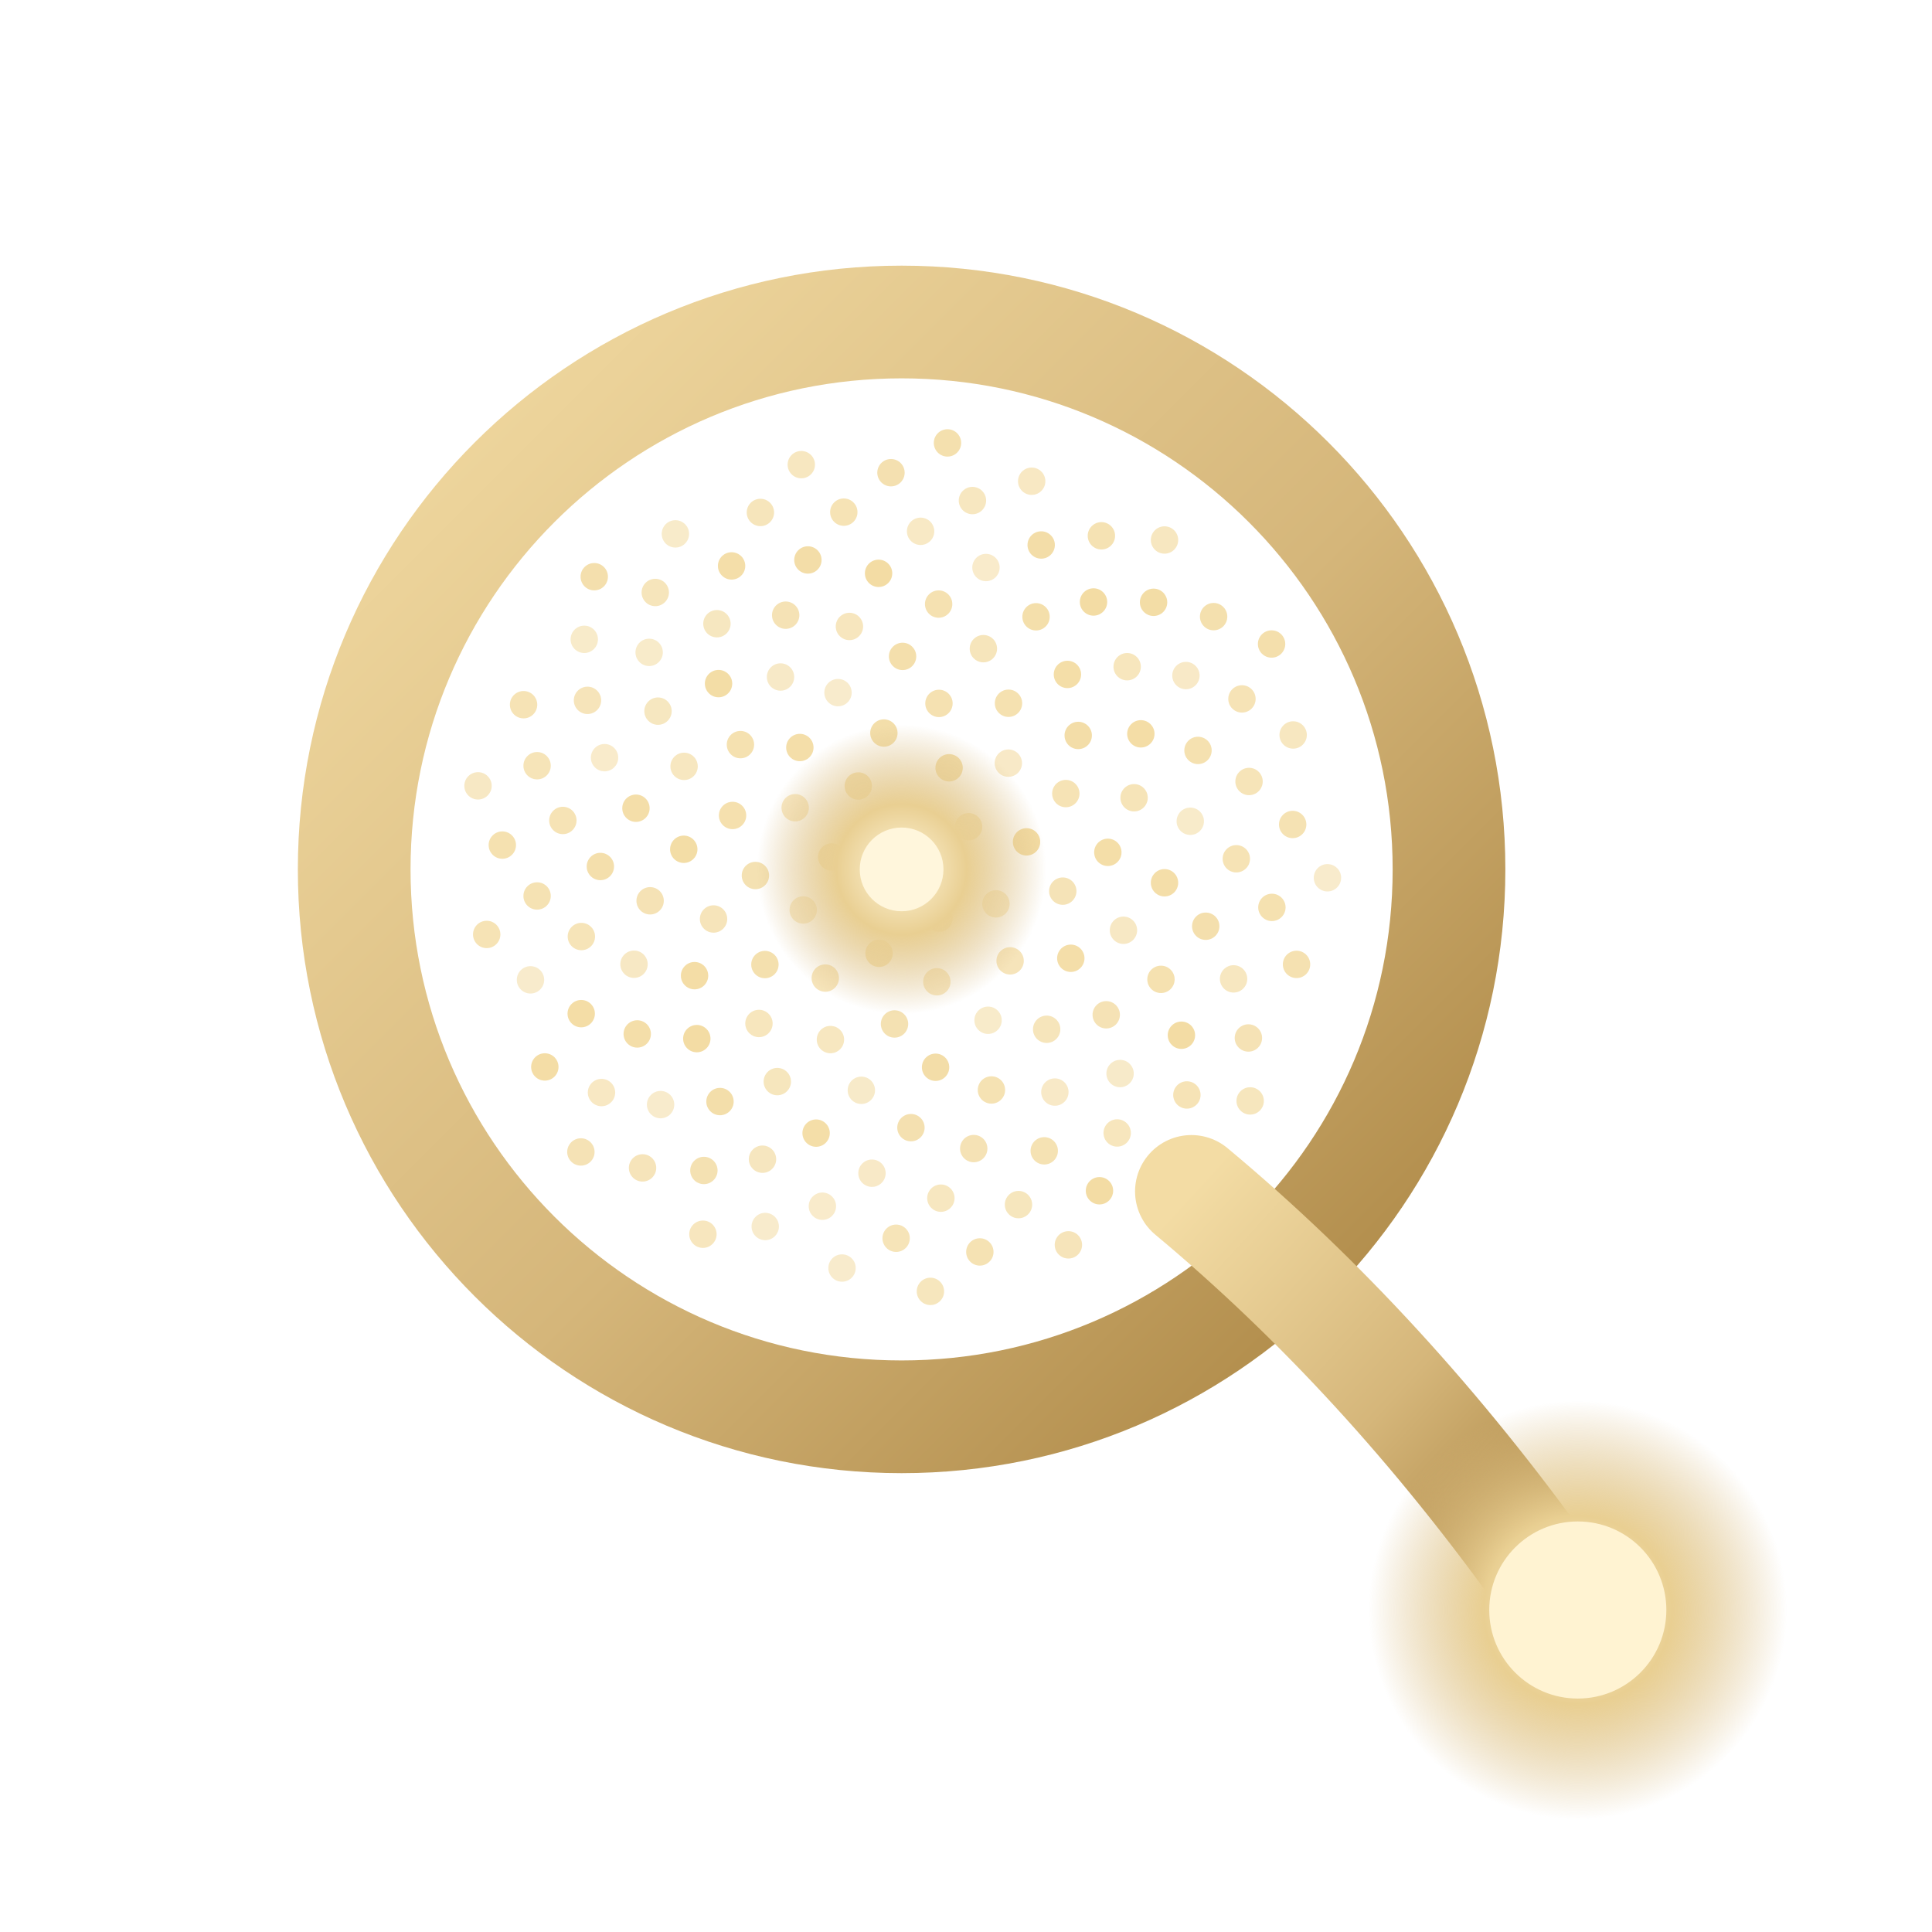
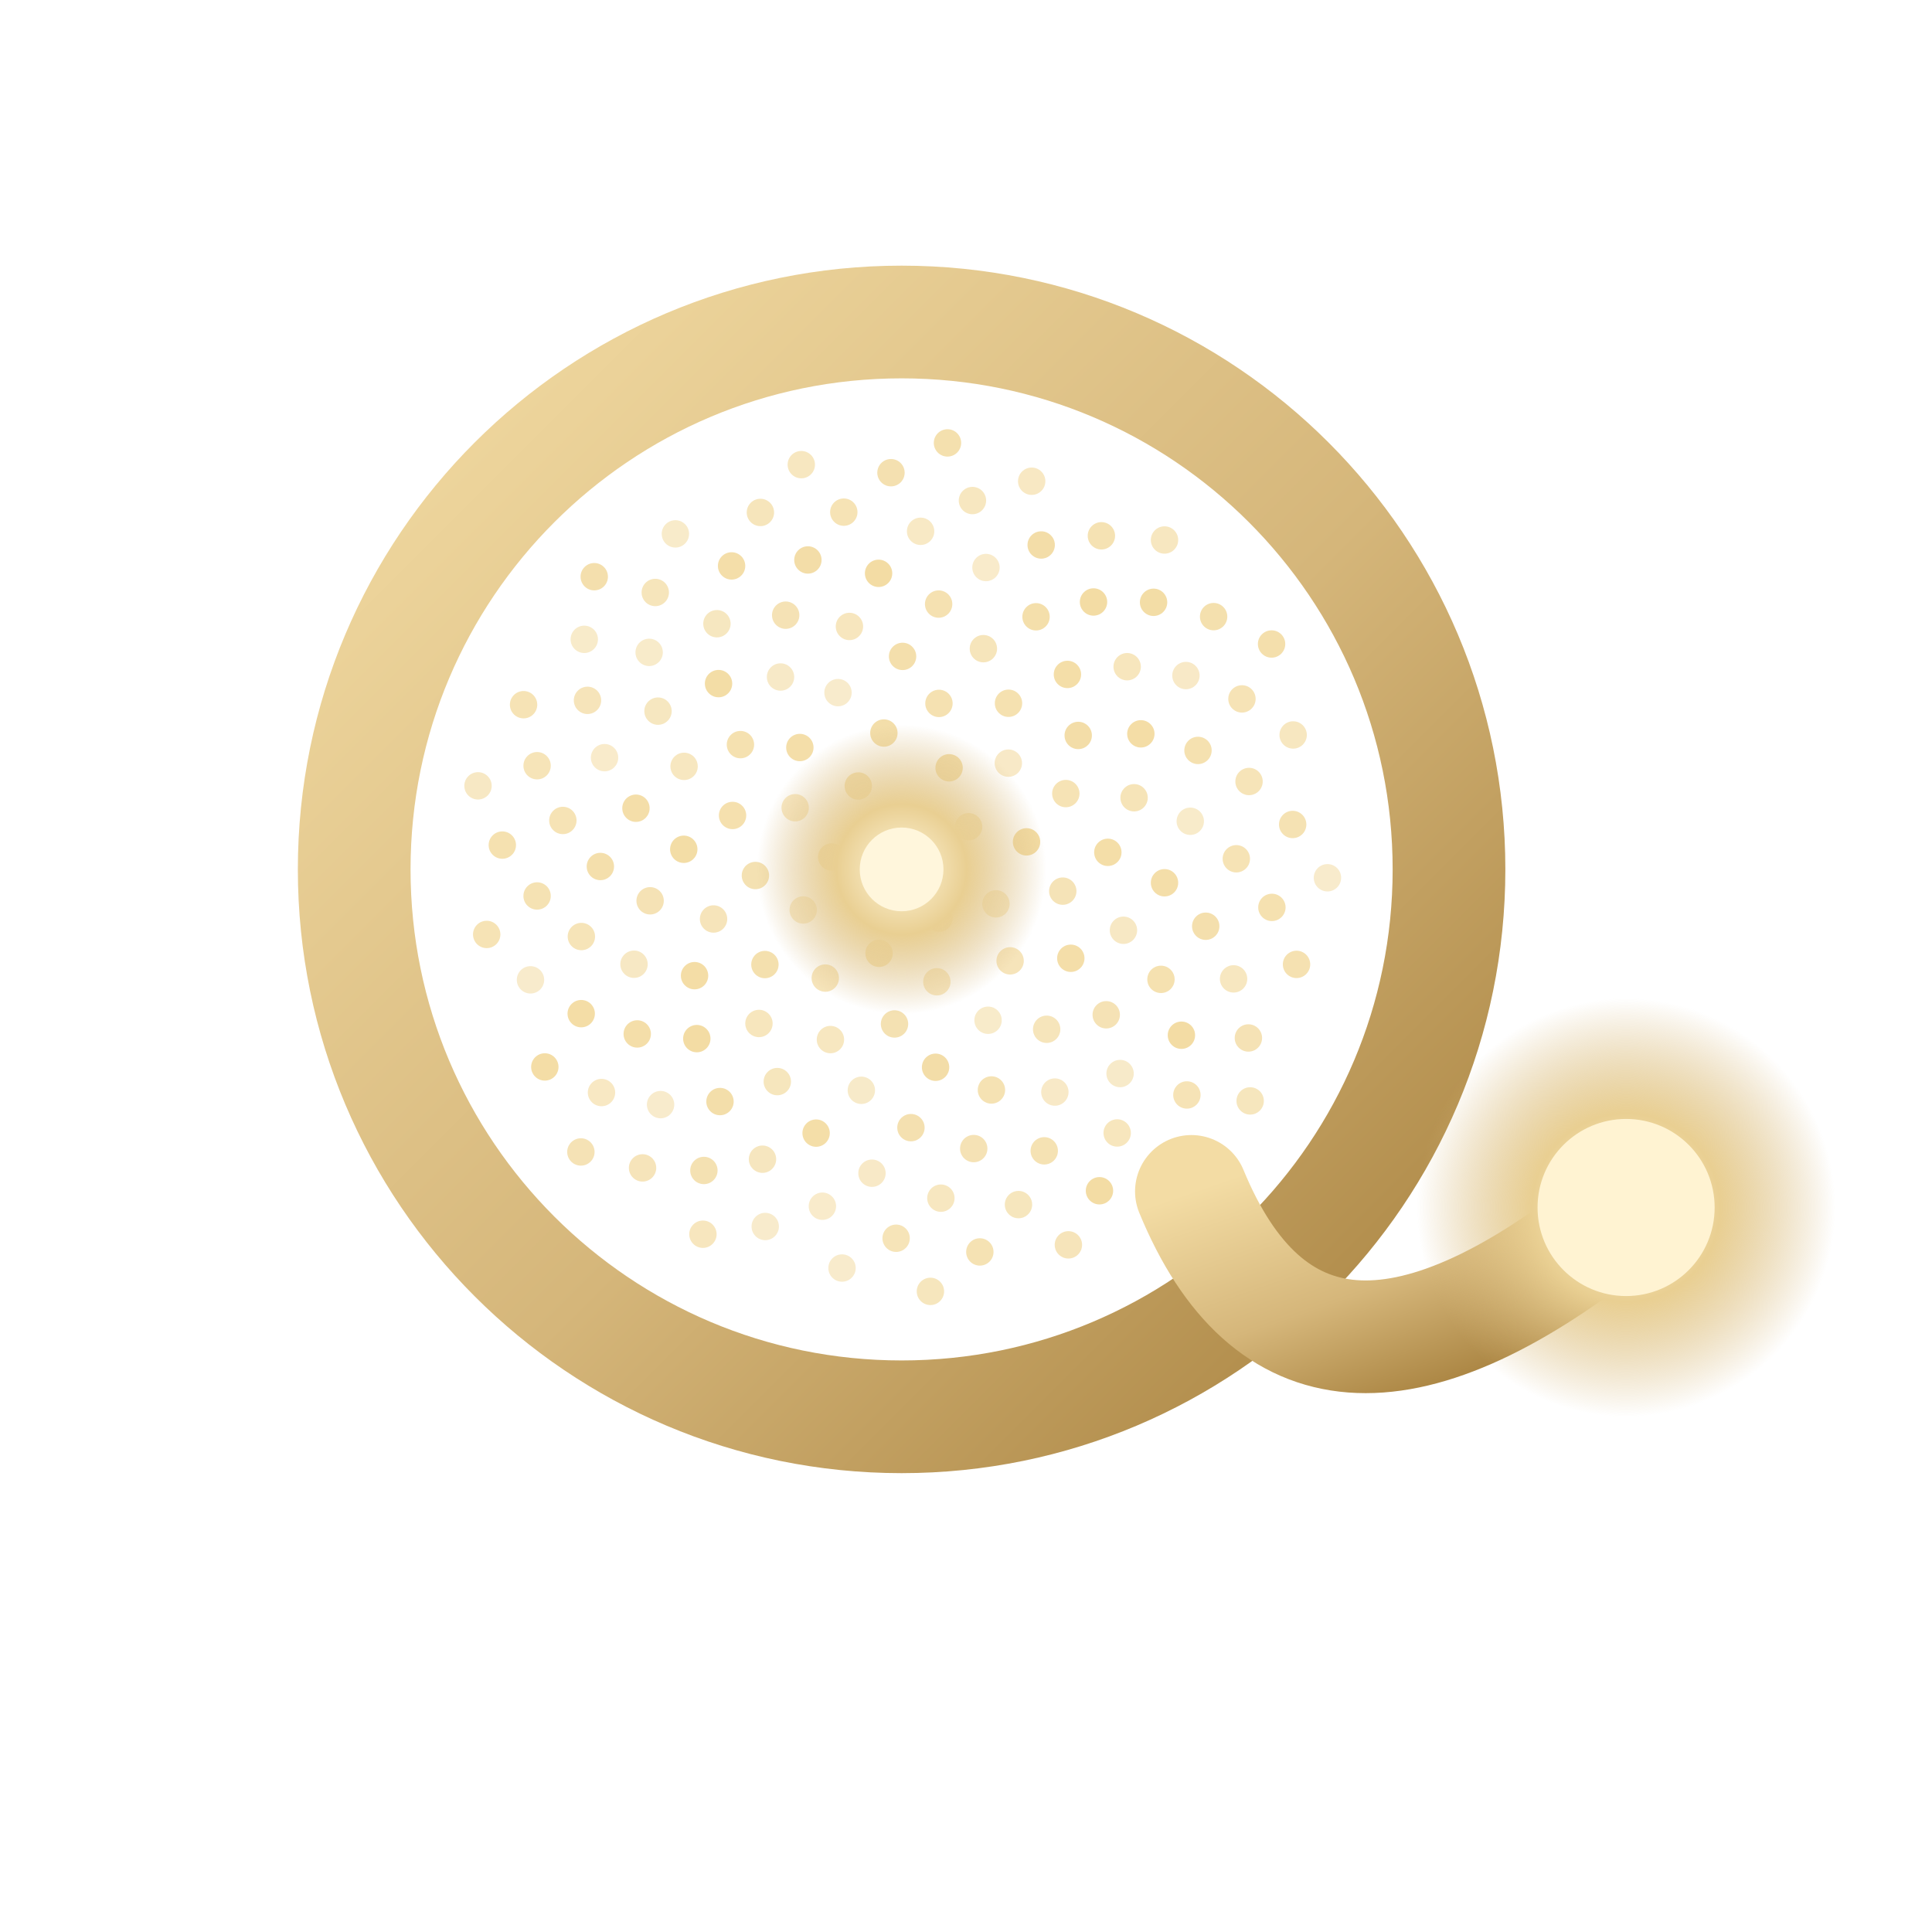
<svg xmlns="http://www.w3.org/2000/svg" viewBox="0 0 120 120">
  <defs>
    <linearGradient id="g" x1="0" y1="0" x2="1" y2="1">
      <stop offset="0" stop-color="#f3dca4" />
      <stop offset=".55" stop-color="#d5b67a" />
      <stop offset="1" stop-color="#a8823f" />
    </linearGradient>
    <radialGradient id="p">
      <stop offset="0" stop-color="#fff6dc" />
      <stop offset=".45" stop-color="#e9cf92" />
      <stop offset="1" stop-color="#d5b67a" stop-opacity="0" />
    </radialGradient>
  </defs>
  <circle cx="56" cy="54" r="34" fill="none" stroke="url(#g)" stroke-width="7" />
  <circle cx="58.32" cy="57.03" r="0.85" fill="#f3dca4" fill-opacity="0.66" />
  <circle cx="51.66" cy="53.23" r="0.85" fill="#f3dca4" fill-opacity="0.79" />
  <circle cx="60.16" cy="51.35" r="0.85" fill="#f3dca4" fill-opacity="0.72" />
  <circle cx="54.60" cy="59.21" r="0.85" fill="#f3dca4" fill-opacity="0.82" />
  <circle cx="53.31" cy="48.82" r="0.85" fill="#f3dca4" fill-opacity="0.83" />
  <circle cx="61.86" cy="56.14" r="0.85" fill="#f3dca4" fill-opacity="0.58" />
  <circle cx="49.89" cy="56.52" r="0.85" fill="#f3dca4" fill-opacity="0.56" />
  <circle cx="58.95" cy="47.69" r="0.85" fill="#f3dca4" fill-opacity="0.93" />
  <circle cx="58.19" cy="60.98" r="0.85" fill="#f3dca4" fill-opacity="0.67" />
  <circle cx="49.39" cy="50.17" r="0.85" fill="#f3dca4" fill-opacity="0.66" />
  <circle cx="63.76" cy="52.29" r="0.85" fill="#f3dca4" fill-opacity="1.00" />
  <circle cx="51.26" cy="60.75" r="0.85" fill="#f3dca4" fill-opacity="0.76" />
  <circle cx="54.90" cy="45.53" r="0.85" fill="#f3dca4" fill-opacity="0.93" />
  <circle cx="62.74" cy="59.68" r="0.85" fill="#f3dca4" fill-opacity="0.76" />
  <circle cx="46.92" cy="54.38" r="0.85" fill="#f3dca4" fill-opacity="0.84" />
  <circle cx="62.63" cy="47.40" r="0.85" fill="#f3dca4" fill-opacity="0.62" />
  <circle cx="55.56" cy="63.60" r="0.85" fill="#f3dca4" fill-opacity="0.84" />
  <circle cx="49.68" cy="46.43" r="0.85" fill="#f3dca4" fill-opacity="0.94" />
  <circle cx="66.01" cy="55.35" r="0.85" fill="#f3dca4" fill-opacity="0.79" />
  <circle cx="47.51" cy="59.91" r="0.85" fill="#f3dca4" fill-opacity="0.88" />
  <circle cx="58.32" cy="43.69" r="0.85" fill="#f3dca4" fill-opacity="0.85" />
  <circle cx="61.37" cy="63.37" r="0.85" fill="#f3dca4" fill-opacity="0.58" />
  <circle cx="45.50" cy="50.65" r="0.85" fill="#f3dca4" fill-opacity="0.89" />
  <circle cx="66.20" cy="49.29" r="0.85" fill="#f3dca4" fill-opacity="0.82" />
  <circle cx="51.58" cy="64.57" r="0.85" fill="#f3dca4" fill-opacity="0.69" />
  <circle cx="52.05" cy="43.02" r="0.85" fill="#f3dca4" fill-opacity="0.56" />
  <circle cx="66.51" cy="59.52" r="0.85" fill="#f3dca4" fill-opacity="0.94" />
  <circle cx="44.32" cy="57.08" r="0.85" fill="#f3dca4" fill-opacity="0.76" />
  <circle cx="62.64" cy="43.68" r="0.85" fill="#f3dca4" fill-opacity="0.87" />
  <circle cx="58.11" cy="66.29" r="0.85" fill="#f3dca4" fill-opacity="0.95" />
  <circle cx="45.99" cy="46.25" r="0.85" fill="#f3dca4" fill-opacity="0.87" />
  <circle cx="68.81" cy="52.94" r="0.85" fill="#f3dca4" fill-opacity="0.96" />
  <circle cx="47.14" cy="63.57" r="0.85" fill="#f3dca4" fill-opacity="0.73" />
  <circle cx="56.06" cy="40.77" r="0.85" fill="#f3dca4" fill-opacity="0.91" />
  <circle cx="65.01" cy="63.93" r="0.85" fill="#f3dca4" fill-opacity="0.75" />
  <circle cx="42.47" cy="52.75" r="0.85" fill="#f3dca4" fill-opacity="0.97" />
  <circle cx="66.97" cy="45.68" r="0.85" fill="#f3dca4" fill-opacity="0.95" />
  <circle cx="53.50" cy="67.72" r="0.85" fill="#f3dca4" fill-opacity="0.59" />
  <circle cx="48.48" cy="42.05" r="0.85" fill="#f3dca4" fill-opacity="0.61" />
  <circle cx="69.78" cy="57.78" r="0.85" fill="#f3dca4" fill-opacity="0.65" />
  <circle cx="43.14" cy="60.60" r="0.85" fill="#f3dca4" fill-opacity="0.98" />
  <circle cx="61.08" cy="40.29" r="0.85" fill="#f3dca4" fill-opacity="0.75" />
  <circle cx="61.58" cy="67.70" r="0.85" fill="#f3dca4" fill-opacity="0.83" />
  <circle cx="42.49" cy="47.60" r="0.85" fill="#f3dca4" fill-opacity="0.69" />
  <circle cx="70.44" cy="49.55" r="0.85" fill="#f3dca4" fill-opacity="0.78" />
  <circle cx="48.28" cy="67.18" r="0.85" fill="#f3dca4" fill-opacity="0.72" />
  <circle cx="52.76" cy="38.91" r="0.85" fill="#f3dca4" fill-opacity="0.71" />
  <circle cx="68.71" cy="63.03" r="0.85" fill="#f3dca4" fill-opacity="0.81" />
  <circle cx="40.38" cy="55.95" r="0.85" fill="#f3dca4" fill-opacity="0.81" />
  <circle cx="66.30" cy="41.89" r="0.85" fill="#f3dca4" fill-opacity="0.96" />
  <circle cx="56.58" cy="70.04" r="0.85" fill="#f3dca4" fill-opacity="0.86" />
  <circle cx="44.63" cy="42.46" r="0.85" fill="#f3dca4" fill-opacity="0.97" />
  <circle cx="72.33" cy="54.83" r="0.85" fill="#f3dca4" fill-opacity="0.94" />
  <circle cx="43.28" cy="64.51" r="0.85" fill="#f3dca4" fill-opacity="1.00" />
  <circle cx="58.30" cy="37.52" r="0.85" fill="#f3dca4" fill-opacity="0.85" />
  <circle cx="65.52" cy="67.83" r="0.85" fill="#f3dca4" fill-opacity="0.62" />
  <circle cx="39.50" cy="50.20" r="0.85" fill="#f3dca4" fill-opacity="0.94" />
  <circle cx="70.86" cy="45.58" r="0.85" fill="#f3dca4" fill-opacity="0.98" />
  <circle cx="50.69" cy="70.38" r="0.85" fill="#f3dca4" fill-opacity="0.96" />
  <circle cx="48.80" cy="38.21" r="0.85" fill="#f3dca4" fill-opacity="0.81" />
  <circle cx="72.11" cy="60.83" r="0.85" fill="#f3dca4" fill-opacity="0.87" />
  <circle cx="39.38" cy="59.89" r="0.85" fill="#f3dca4" fill-opacity="0.65" />
  <circle cx="64.35" cy="38.31" r="0.85" fill="#f3dca4" fill-opacity="0.92" />
  <circle cx="60.48" cy="71.34" r="0.85" fill="#f3dca4" fill-opacity="0.81" />
  <circle cx="40.87" cy="44.17" r="0.85" fill="#f3dca4" fill-opacity="0.68" />
  <circle cx="73.93" cy="51.01" r="0.85" fill="#f3dca4" fill-opacity="0.58" />
  <circle cx="44.72" cy="68.42" r="0.85" fill="#f3dca4" fill-opacity="0.93" />
  <circle cx="54.57" cy="35.61" r="0.85" fill="#f3dca4" fill-opacity="1.00" />
  <circle cx="69.57" cy="66.68" r="0.85" fill="#f3dca4" fill-opacity="0.59" />
  <circle cx="37.29" cy="53.82" r="0.85" fill="#f3dca4" fill-opacity="0.91" />
  <circle cx="70.01" cy="41.41" r="0.85" fill="#f3dca4" fill-opacity="0.73" />
  <circle cx="54.16" cy="72.87" r="0.85" fill="#f3dca4" fill-opacity="0.62" />
  <circle cx="44.53" cy="38.74" r="0.85" fill="#f3dca4" fill-opacity="0.68" />
  <circle cx="74.89" cy="57.53" r="0.85" fill="#f3dca4" fill-opacity="0.90" />
  <circle cx="39.58" cy="64.22" r="0.85" fill="#f3dca4" fill-opacity="0.94" />
  <circle cx="61.24" cy="35.25" r="0.85" fill="#f3dca4" fill-opacity="0.57" />
  <circle cx="64.86" cy="71.48" r="0.85" fill="#f3dca4" fill-opacity="0.83" />
  <circle cx="37.55" cy="47.06" r="0.85" fill="#f3dca4" fill-opacity="0.57" />
  <circle cx="74.41" cy="46.61" r="0.85" fill="#f3dca4" fill-opacity="0.87" />
  <circle cx="47.36" cy="72.00" r="0.85" fill="#f3dca4" fill-opacity="0.70" />
  <circle cx="50.18" cy="34.78" r="0.85" fill="#f3dca4" fill-opacity="0.95" />
  <circle cx="73.38" cy="64.30" r="0.85" fill="#f3dca4" fill-opacity="0.99" />
  <circle cx="36.11" cy="58.17" r="0.85" fill="#f3dca4" fill-opacity="0.78" />
  <circle cx="67.92" cy="37.39" r="0.85" fill="#f3dca4" fill-opacity="1.00" />
  <circle cx="58.44" cy="74.42" r="0.85" fill="#f3dca4" fill-opacity="0.69" />
  <circle cx="40.32" cy="40.52" r="0.85" fill="#f3dca4" fill-opacity="0.58" />
  <circle cx="76.79" cy="53.34" r="0.85" fill="#f3dca4" fill-opacity="0.82" />
  <circle cx="41.03" cy="68.61" r="0.85" fill="#f3dca4" fill-opacity="0.56" />
  <circle cx="57.18" cy="33.00" r="0.85" fill="#f3dca4" fill-opacity="0.64" />
  <circle cx="69.39" cy="70.37" r="0.85" fill="#f3dca4" fill-opacity="0.73" />
  <circle cx="34.96" cy="50.96" r="0.85" fill="#f3dca4" fill-opacity="0.82" />
  <circle cx="73.66" cy="41.96" r="0.85" fill="#f3dca4" fill-opacity="0.62" />
  <circle cx="51.08" cy="74.92" r="0.85" fill="#f3dca4" fill-opacity="0.57" />
  <circle cx="45.44" cy="35.15" r="0.85" fill="#f3dca4" fill-opacity="0.94" />
  <circle cx="76.62" cy="60.80" r="0.85" fill="#f3dca4" fill-opacity="0.69" />
  <circle cx="36.10" cy="62.96" r="0.85" fill="#f3dca4" fill-opacity="0.98" />
  <circle cx="64.67" cy="33.85" r="0.85" fill="#f3dca4" fill-opacity="0.95" />
  <circle cx="63.26" cy="74.82" r="0.85" fill="#f3dca4" fill-opacity="0.72" />
  <circle cx="36.49" cy="43.50" r="0.85" fill="#f3dca4" fill-opacity="0.76" />
  <circle cx="77.58" cy="48.54" r="0.85" fill="#f3dca4" fill-opacity="0.78" />
  <circle cx="43.72" cy="72.70" r="0.85" fill="#f3dca4" fill-opacity="0.84" />
  <circle cx="52.41" cy="31.81" r="0.85" fill="#f3dca4" fill-opacity="0.82" />
  <circle cx="73.72" cy="68.01" r="0.85" fill="#f3dca4" fill-opacity="0.80" />
  <circle cx="33.36" cy="55.65" r="0.85" fill="#f3dca4" fill-opacity="0.83" />
  <circle cx="71.65" cy="37.41" r="0.85" fill="#f3dca4" fill-opacity="0.97" />
  <circle cx="55.66" cy="76.91" r="0.85" fill="#f3dca4" fill-opacity="0.78" />
  <circle cx="40.70" cy="36.80" r="0.85" fill="#f3dca4" fill-opacity="0.74" />
  <circle cx="79.00" cy="56.36" r="0.85" fill="#f3dca4" fill-opacity="0.87" />
  <circle cx="37.36" cy="67.86" r="0.85" fill="#f3dca4" fill-opacity="0.66" />
  <circle cx="60.40" cy="31.09" r="0.85" fill="#f3dca4" fill-opacity="0.69" />
  <circle cx="68.29" cy="73.96" r="0.85" fill="#f3dca4" fill-opacity="0.99" />
  <circle cx="33.36" cy="47.56" r="0.85" fill="#f3dca4" fill-opacity="0.78" />
  <circle cx="77.14" cy="43.41" r="0.85" fill="#f3dca4" fill-opacity="0.80" />
  <circle cx="47.53" cy="76.18" r="0.85" fill="#f3dca4" fill-opacity="0.56" />
  <circle cx="47.23" cy="31.83" r="0.85" fill="#f3dca4" fill-opacity="0.74" />
  <circle cx="77.54" cy="64.47" r="0.85" fill="#f3dca4" fill-opacity="0.81" />
  <circle cx="32.95" cy="60.86" r="0.85" fill="#f3dca4" fill-opacity="0.56" />
  <circle cx="68.41" cy="33.28" r="0.85" fill="#f3dca4" fill-opacity="0.83" />
  <circle cx="60.86" cy="77.76" r="0.85" fill="#f3dca4" fill-opacity="0.83" />
  <circle cx="36.29" cy="39.71" r="0.85" fill="#f3dca4" fill-opacity="0.58" />
  <circle cx="80.29" cy="51.21" r="0.85" fill="#f3dca4" fill-opacity="0.83" />
  <circle cx="39.91" cy="72.54" r="0.85" fill="#f3dca4" fill-opacity="0.76" />
  <circle cx="55.34" cy="29.36" r="0.85" fill="#f3dca4" fill-opacity="0.86" />
  <circle cx="73.20" cy="71.79" r="0.85" fill="#f3dca4" fill-opacity="0.71" />
  <circle cx="31.20" cy="52.49" r="0.85" fill="#f3dca4" fill-opacity="0.87" />
  <circle cx="75.38" cy="38.30" r="0.85" fill="#f3dca4" fill-opacity="0.88" />
  <circle cx="52.30" cy="78.76" r="0.85" fill="#f3dca4" fill-opacity="0.56" />
  <circle cx="41.95" cy="33.16" r="0.85" fill="#f3dca4" fill-opacity="0.58" />
  <circle cx="80.53" cy="59.90" r="0.85" fill="#f3dca4" fill-opacity="0.85" />
  <circle cx="33.84" cy="66.27" r="0.85" fill="#f3dca4" fill-opacity="0.98" />
  <circle cx="64.08" cy="29.89" r="0.85" fill="#f3dca4" fill-opacity="0.66" />
  <circle cx="66.36" cy="77.32" r="0.85" fill="#f3dca4" fill-opacity="0.76" />
  <circle cx="32.52" cy="43.77" r="0.85" fill="#f3dca4" fill-opacity="0.82" />
  <circle cx="80.32" cy="45.65" r="0.85" fill="#f3dca4" fill-opacity="0.69" />
  <circle cx="43.66" cy="76.66" r="0.85" fill="#f3dca4" fill-opacity="0.71" />
  <circle cx="49.77" cy="28.86" r="0.85" fill="#f3dca4" fill-opacity="0.69" />
  <circle cx="77.65" cy="68.38" r="0.85" fill="#f3dca4" fill-opacity="0.72" />
  <circle cx="30.23" cy="58.04" r="0.85" fill="#f3dca4" fill-opacity="0.82" />
  <circle cx="72.33" cy="33.54" r="0.85" fill="#f3dca4" fill-opacity="0.69" />
  <circle cx="57.79" cy="80.21" r="0.85" fill="#f3dca4" fill-opacity="0.72" />
  <circle cx="36.91" cy="35.82" r="0.85" fill="#f3dca4" fill-opacity="0.90" />
  <circle cx="82.45" cy="54.52" r="0.85" fill="#f3dca4" fill-opacity="0.56" />
  <circle cx="36.08" cy="71.55" r="0.85" fill="#f3dca4" fill-opacity="0.81" />
  <circle cx="58.85" cy="27.51" r="0.85" fill="#f3dca4" fill-opacity="0.88" />
  <circle cx="71.85" cy="75.53" r="0.85" fill="#f3dca4" fill-opacity="0.69" />
  <circle cx="29.69" cy="48.81" r="0.85" fill="#f3dca4" fill-opacity="0.65" />
  <circle cx="78.98" cy="40.00" r="0.85" fill="#f3dca4" fill-opacity="0.91" />
  <circle cx="56" cy="54" r="9" fill="url(#p)" />
  <circle cx="56" cy="54" r="2.6" fill="#fff6dc" />
-   <path d="M74 74 Q86 84 96 98" fill="none" stroke="url(#g)" stroke-width="7" stroke-linecap="round" />
-   <circle cx="98" cy="100" r="13" fill="url(#p)" />
-   <circle cx="98" cy="100" r="5.5" fill="#fff3d2" />
+   <path d="M74 74 Q81 91 100 76" fill="none" stroke="url(#g)" stroke-width="7" stroke-linecap="round" />
+   <circle cx="101" cy="75" r="13" fill="url(#p)" />
+   <circle cx="101" cy="75" r="5.5" fill="#fff3d2" />
</svg>
